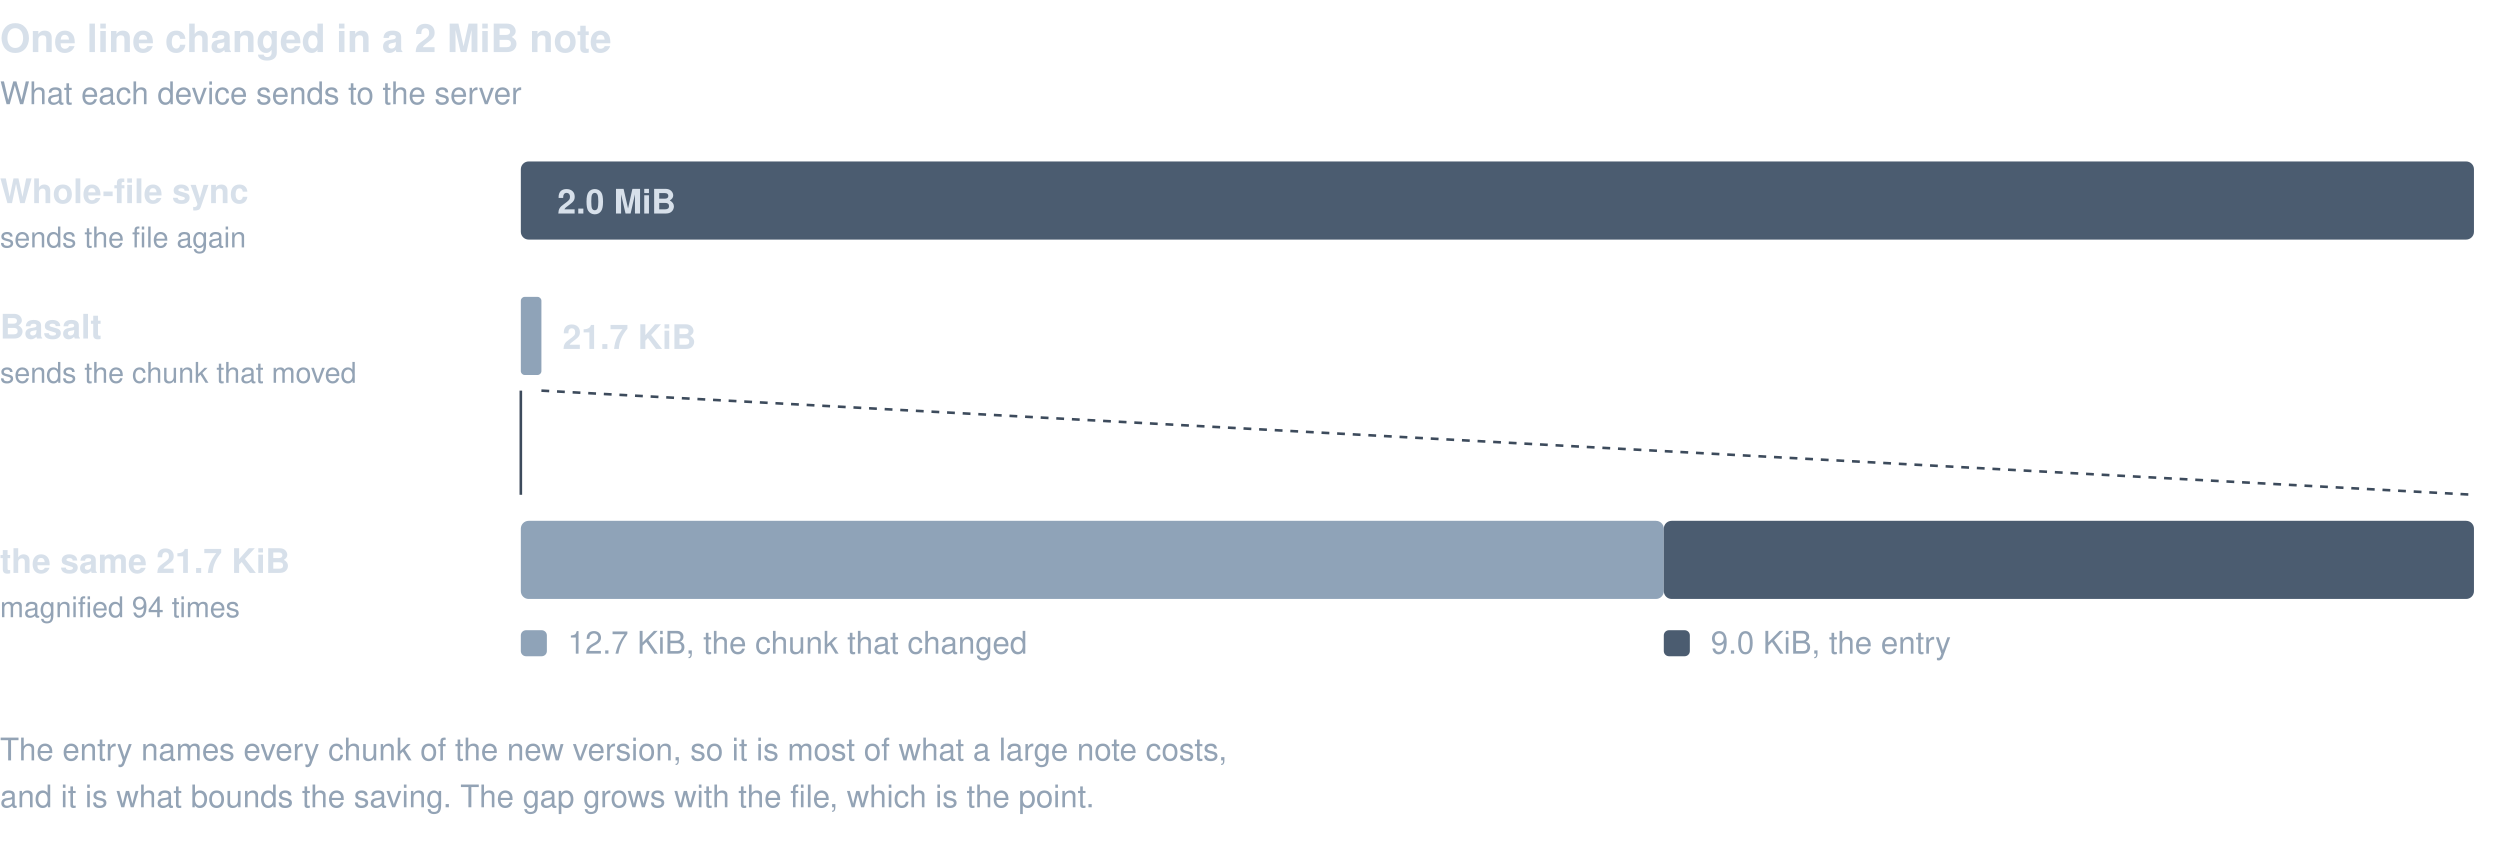
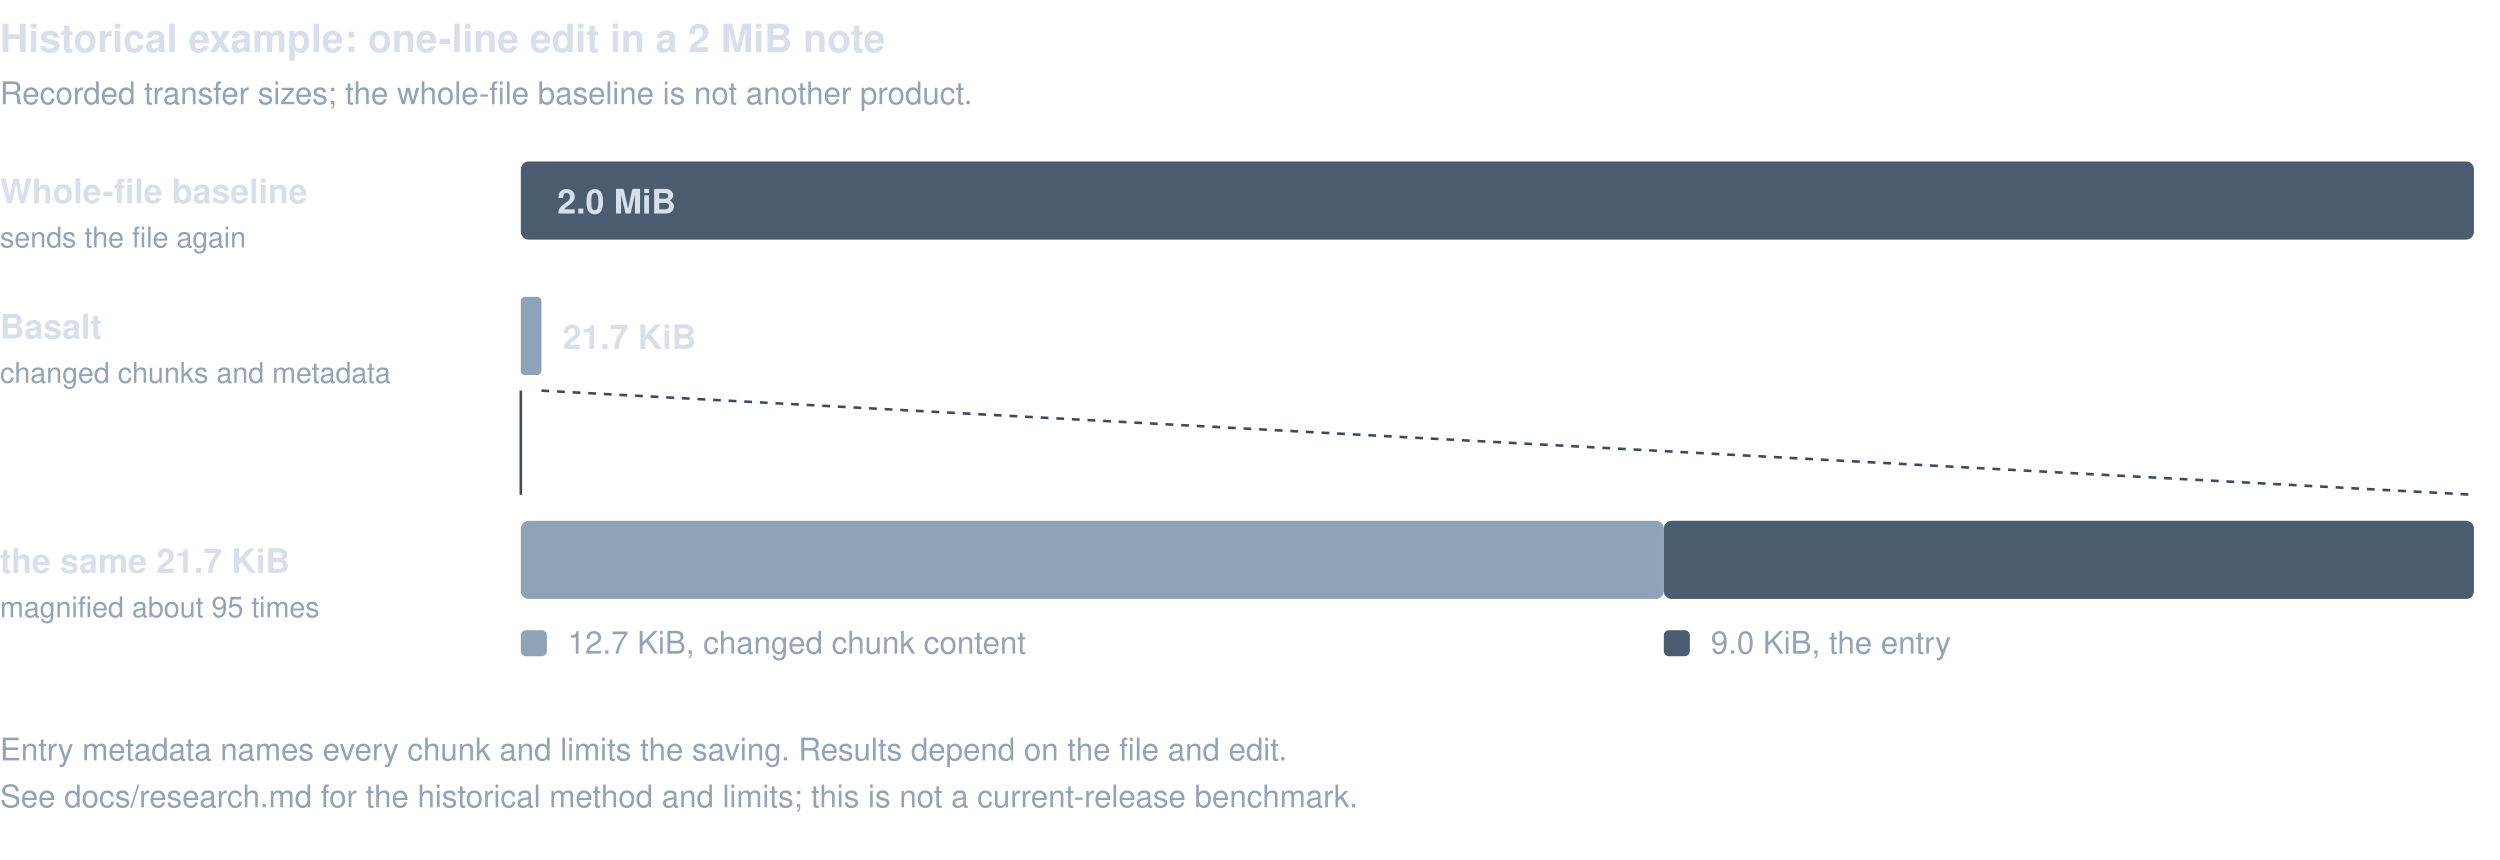
<svg xmlns="http://www.w3.org/2000/svg" viewBox="0 0 960 330" width="960" height="330" role="img">
  <defs>
    <marker id="a" viewBox="0 0 10 10" refX="9" refY="5" markerWidth="6" markerHeight="6" orient="auto-start-reverse">
      <path d="M0,0 L10,5 L0,10 z" fill="#3D4B5C" />
    </marker>
  </defs>
-   <text x="0" y="20" font-family="ui-sans-serif,-apple-system,BlinkMacSystemFont,'Segoe UI',Helvetica,Arial,sans-serif" font-size="15" font-weight="600" fill="#D7E0EA" text-anchor="start">One line changed in a 2 MiB note</text>
-   <text x="0" y="40" font-family="ui-sans-serif,-apple-system,BlinkMacSystemFont,'Segoe UI',Helvetica,Arial,sans-serif" font-size="12" font-weight="400" fill="#93A3B5" text-anchor="start">What each device sends to the server</text>
-   <text x="0" y="78" font-family="ui-sans-serif,-apple-system,BlinkMacSystemFont,'Segoe UI',Helvetica,Arial,sans-serif" font-size="13" font-weight="600" fill="#D7E0EA" text-anchor="start">Whole-file sync</text>
+   <text x="0" y="20" font-family="ui-sans-serif,-apple-system,BlinkMacSystemFont,'Segoe UI',Helvetica,Arial,sans-serif" font-size="15" font-weight="600" fill="#D7E0EA" text-anchor="start">Historical example: one-line edit in a 2 MiB note</text>
+   <text x="0" y="40" font-family="ui-sans-serif,-apple-system,BlinkMacSystemFont,'Segoe UI',Helvetica,Arial,sans-serif" font-size="12" font-weight="400" fill="#93A3B5" text-anchor="start">Recorded transfer sizes; the whole-file baseline is not another product.</text>
+   <text x="0" y="78" font-family="ui-sans-serif,-apple-system,BlinkMacSystemFont,'Segoe UI',Helvetica,Arial,sans-serif" font-size="13" font-weight="600" fill="#D7E0EA" text-anchor="start">Whole-file baseline</text>
  <text x="0" y="95" font-family="ui-sans-serif,-apple-system,BlinkMacSystemFont,'Segoe UI',Helvetica,Arial,sans-serif" font-size="11" font-weight="400" fill="#93A3B5" text-anchor="start">sends the file again</text>
  <rect x="200" y="62" width="750" height="30" rx="3" fill="#4B5C70" />
  <text x="214" y="82" font-family="ui-sans-serif,-apple-system,BlinkMacSystemFont,'Segoe UI',Helvetica,Arial,sans-serif" font-size="13" font-weight="600" fill="#D7E0EA" text-anchor="start">2.0 MiB</text>
  <text x="0" y="130" font-family="ui-sans-serif,-apple-system,BlinkMacSystemFont,'Segoe UI',Helvetica,Arial,sans-serif" font-size="13" font-weight="600" fill="#D7E0EA" text-anchor="start">Basalt</text>
-   <text x="0" y="147" font-family="ui-sans-serif,-apple-system,BlinkMacSystemFont,'Segoe UI',Helvetica,Arial,sans-serif" font-size="11" font-weight="400" fill="#93A3B5" text-anchor="start">sends the chunk that moved</text>
+   <text x="0" y="147" font-family="ui-sans-serif,-apple-system,BlinkMacSystemFont,'Segoe UI',Helvetica,Arial,sans-serif" font-size="11" font-weight="400" fill="#93A3B5" text-anchor="start">changed chunks and metadata</text>
  <rect x="200" y="114" width="7.9" height="30" rx="1.5" fill="#8FA3B8" />
  <text x="216" y="134" font-family="ui-sans-serif,-apple-system,BlinkMacSystemFont,'Segoe UI',Helvetica,Arial,sans-serif" font-size="13" font-weight="600" fill="#D7E0EA" text-anchor="start">21.7 KiB</text>
  <path d="M200,150 L200,190" stroke="#3D4B5C" stroke-width="1" />
  <path d="M207.9,150 L950,190" stroke="#3D4B5C" stroke-width="1" stroke-dasharray="3 3" />
  <text x="0" y="220" font-family="ui-sans-serif,-apple-system,BlinkMacSystemFont,'Segoe UI',Helvetica,Arial,sans-serif" font-size="13" font-weight="600" fill="#D7E0EA" text-anchor="start">the same 21.7 KiB</text>
-   <text x="0" y="237" font-family="ui-sans-serif,-apple-system,BlinkMacSystemFont,'Segoe UI',Helvetica,Arial,sans-serif" font-size="11" font-weight="400" fill="#93A3B5" text-anchor="start">magnified 94 times</text>
+   <text x="0" y="237" font-family="ui-sans-serif,-apple-system,BlinkMacSystemFont,'Segoe UI',Helvetica,Arial,sans-serif" font-size="11" font-weight="400" fill="#93A3B5" text-anchor="start">magnified about 95 times</text>
  <rect x="200" y="200" width="438.9" height="30" rx="3" fill="#8FA3B8" />
  <rect x="638.9" y="200" width="311.1" height="30" rx="3" fill="#4B5C70" />
  <rect x="200" y="242" width="10" height="10" rx="2" fill="#8FA3B8" />
-   <text x="218" y="251" font-family="ui-sans-serif,-apple-system,BlinkMacSystemFont,'Segoe UI',Helvetica,Arial,sans-serif" font-size="12" font-weight="400" fill="#93A3B5" text-anchor="start">12.7 KiB, the chunk that changed</text>
+   <text x="218" y="251" font-family="ui-sans-serif,-apple-system,BlinkMacSystemFont,'Segoe UI',Helvetica,Arial,sans-serif" font-size="12" font-weight="400" fill="#93A3B5" text-anchor="start">12.7 KiB, changed chunk content</text>
  <rect x="638.9" y="242" width="10" height="10" rx="2" fill="#4B5C70" />
  <text x="656.94" y="251" font-family="ui-sans-serif,-apple-system,BlinkMacSystemFont,'Segoe UI',Helvetica,Arial,sans-serif" font-size="12" font-weight="400" fill="#93A3B5" text-anchor="start">9.0 KiB, the entry</text>
-   <text x="0" y="292" font-family="ui-sans-serif,-apple-system,BlinkMacSystemFont,'Segoe UI',Helvetica,Arial,sans-serif" font-size="12" font-weight="400" fill="#93A3B5" text-anchor="start">The entry names every chunk of the new version, so it is most of what a large note costs,</text>
-   <text x="0" y="310" font-family="ui-sans-serif,-apple-system,BlinkMacSystemFont,'Segoe UI',Helvetica,Arial,sans-serif" font-size="12" font-weight="400" fill="#93A3B5" text-anchor="start">and it is what bounds the saving. The gap grows with the file, which is the point.</text>
+   <text x="0" y="292" font-family="ui-sans-serif,-apple-system,BlinkMacSystemFont,'Segoe UI',Helvetica,Arial,sans-serif" font-size="12" font-weight="400" fill="#93A3B5" text-anchor="start">Entry metadata names every chunk and limits the saving. Results depend on the file and edit.</text>
+   <text x="0" y="310" font-family="ui-sans-serif,-apple-system,BlinkMacSystemFont,'Segoe UI',Helvetica,Arial,sans-serif" font-size="12" font-weight="400" fill="#93A3B5" text-anchor="start">See docs/research.md for the historical method and limits; this is not a current-release benchmark.</text>
</svg>
